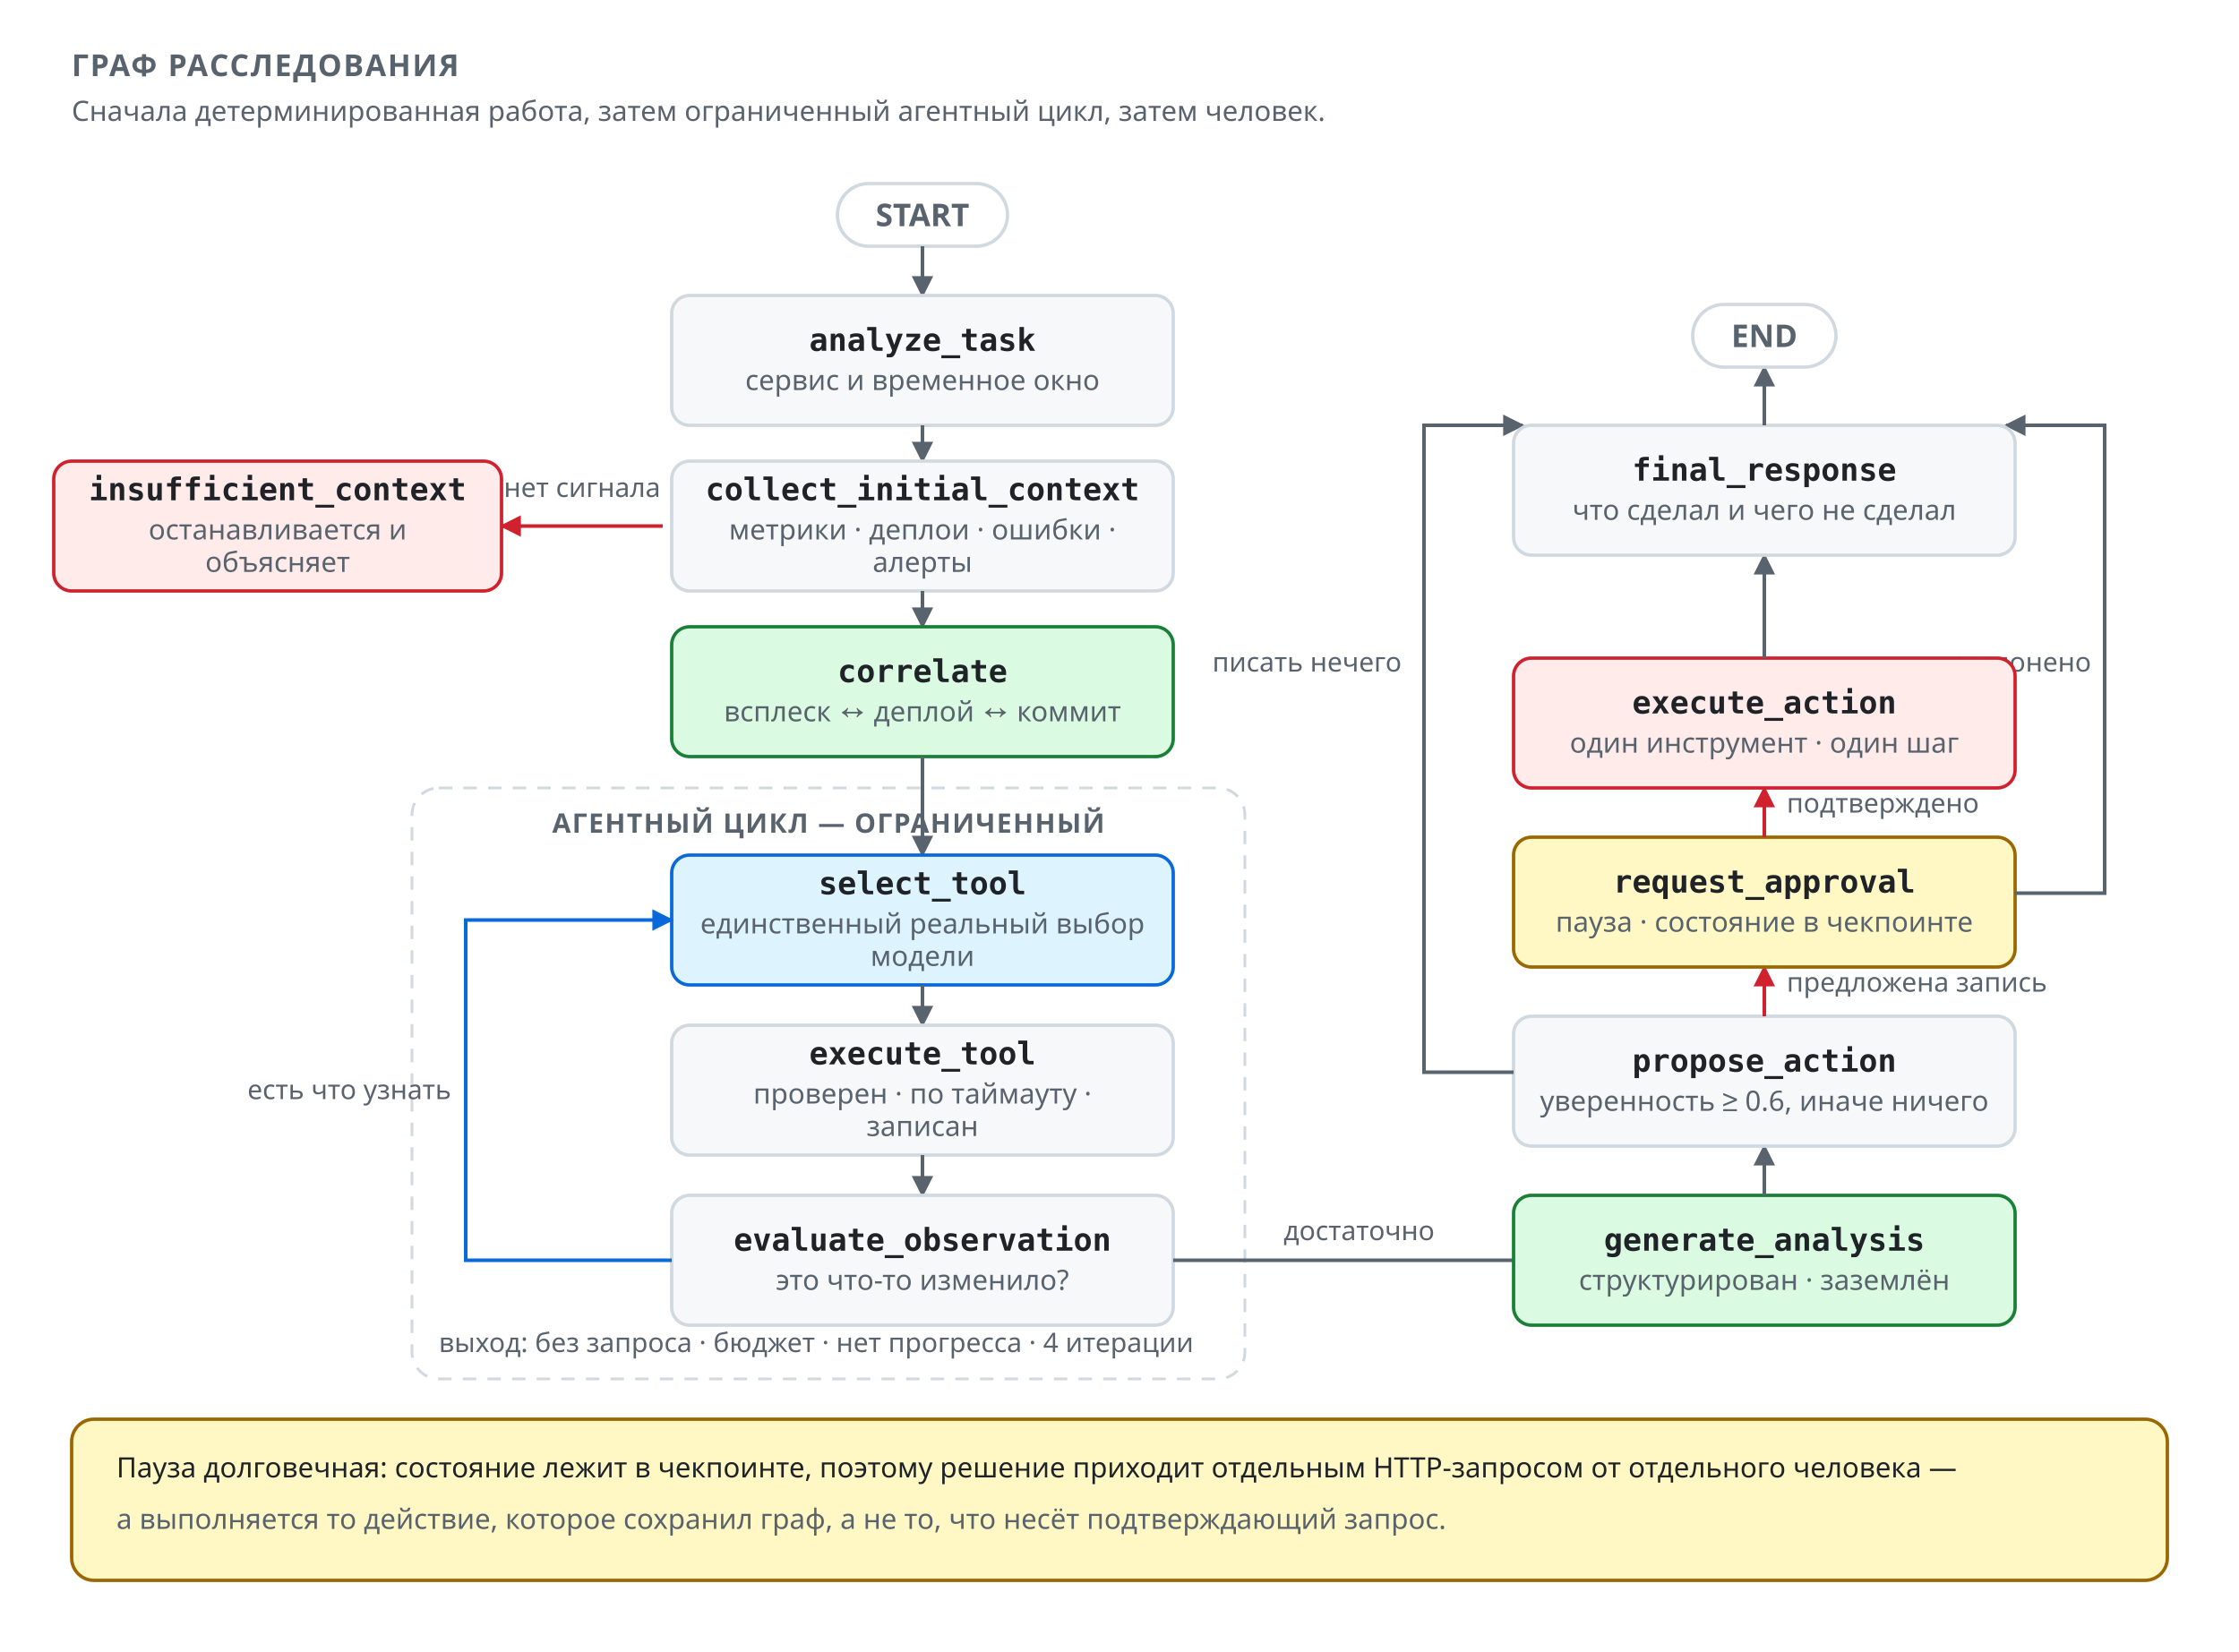
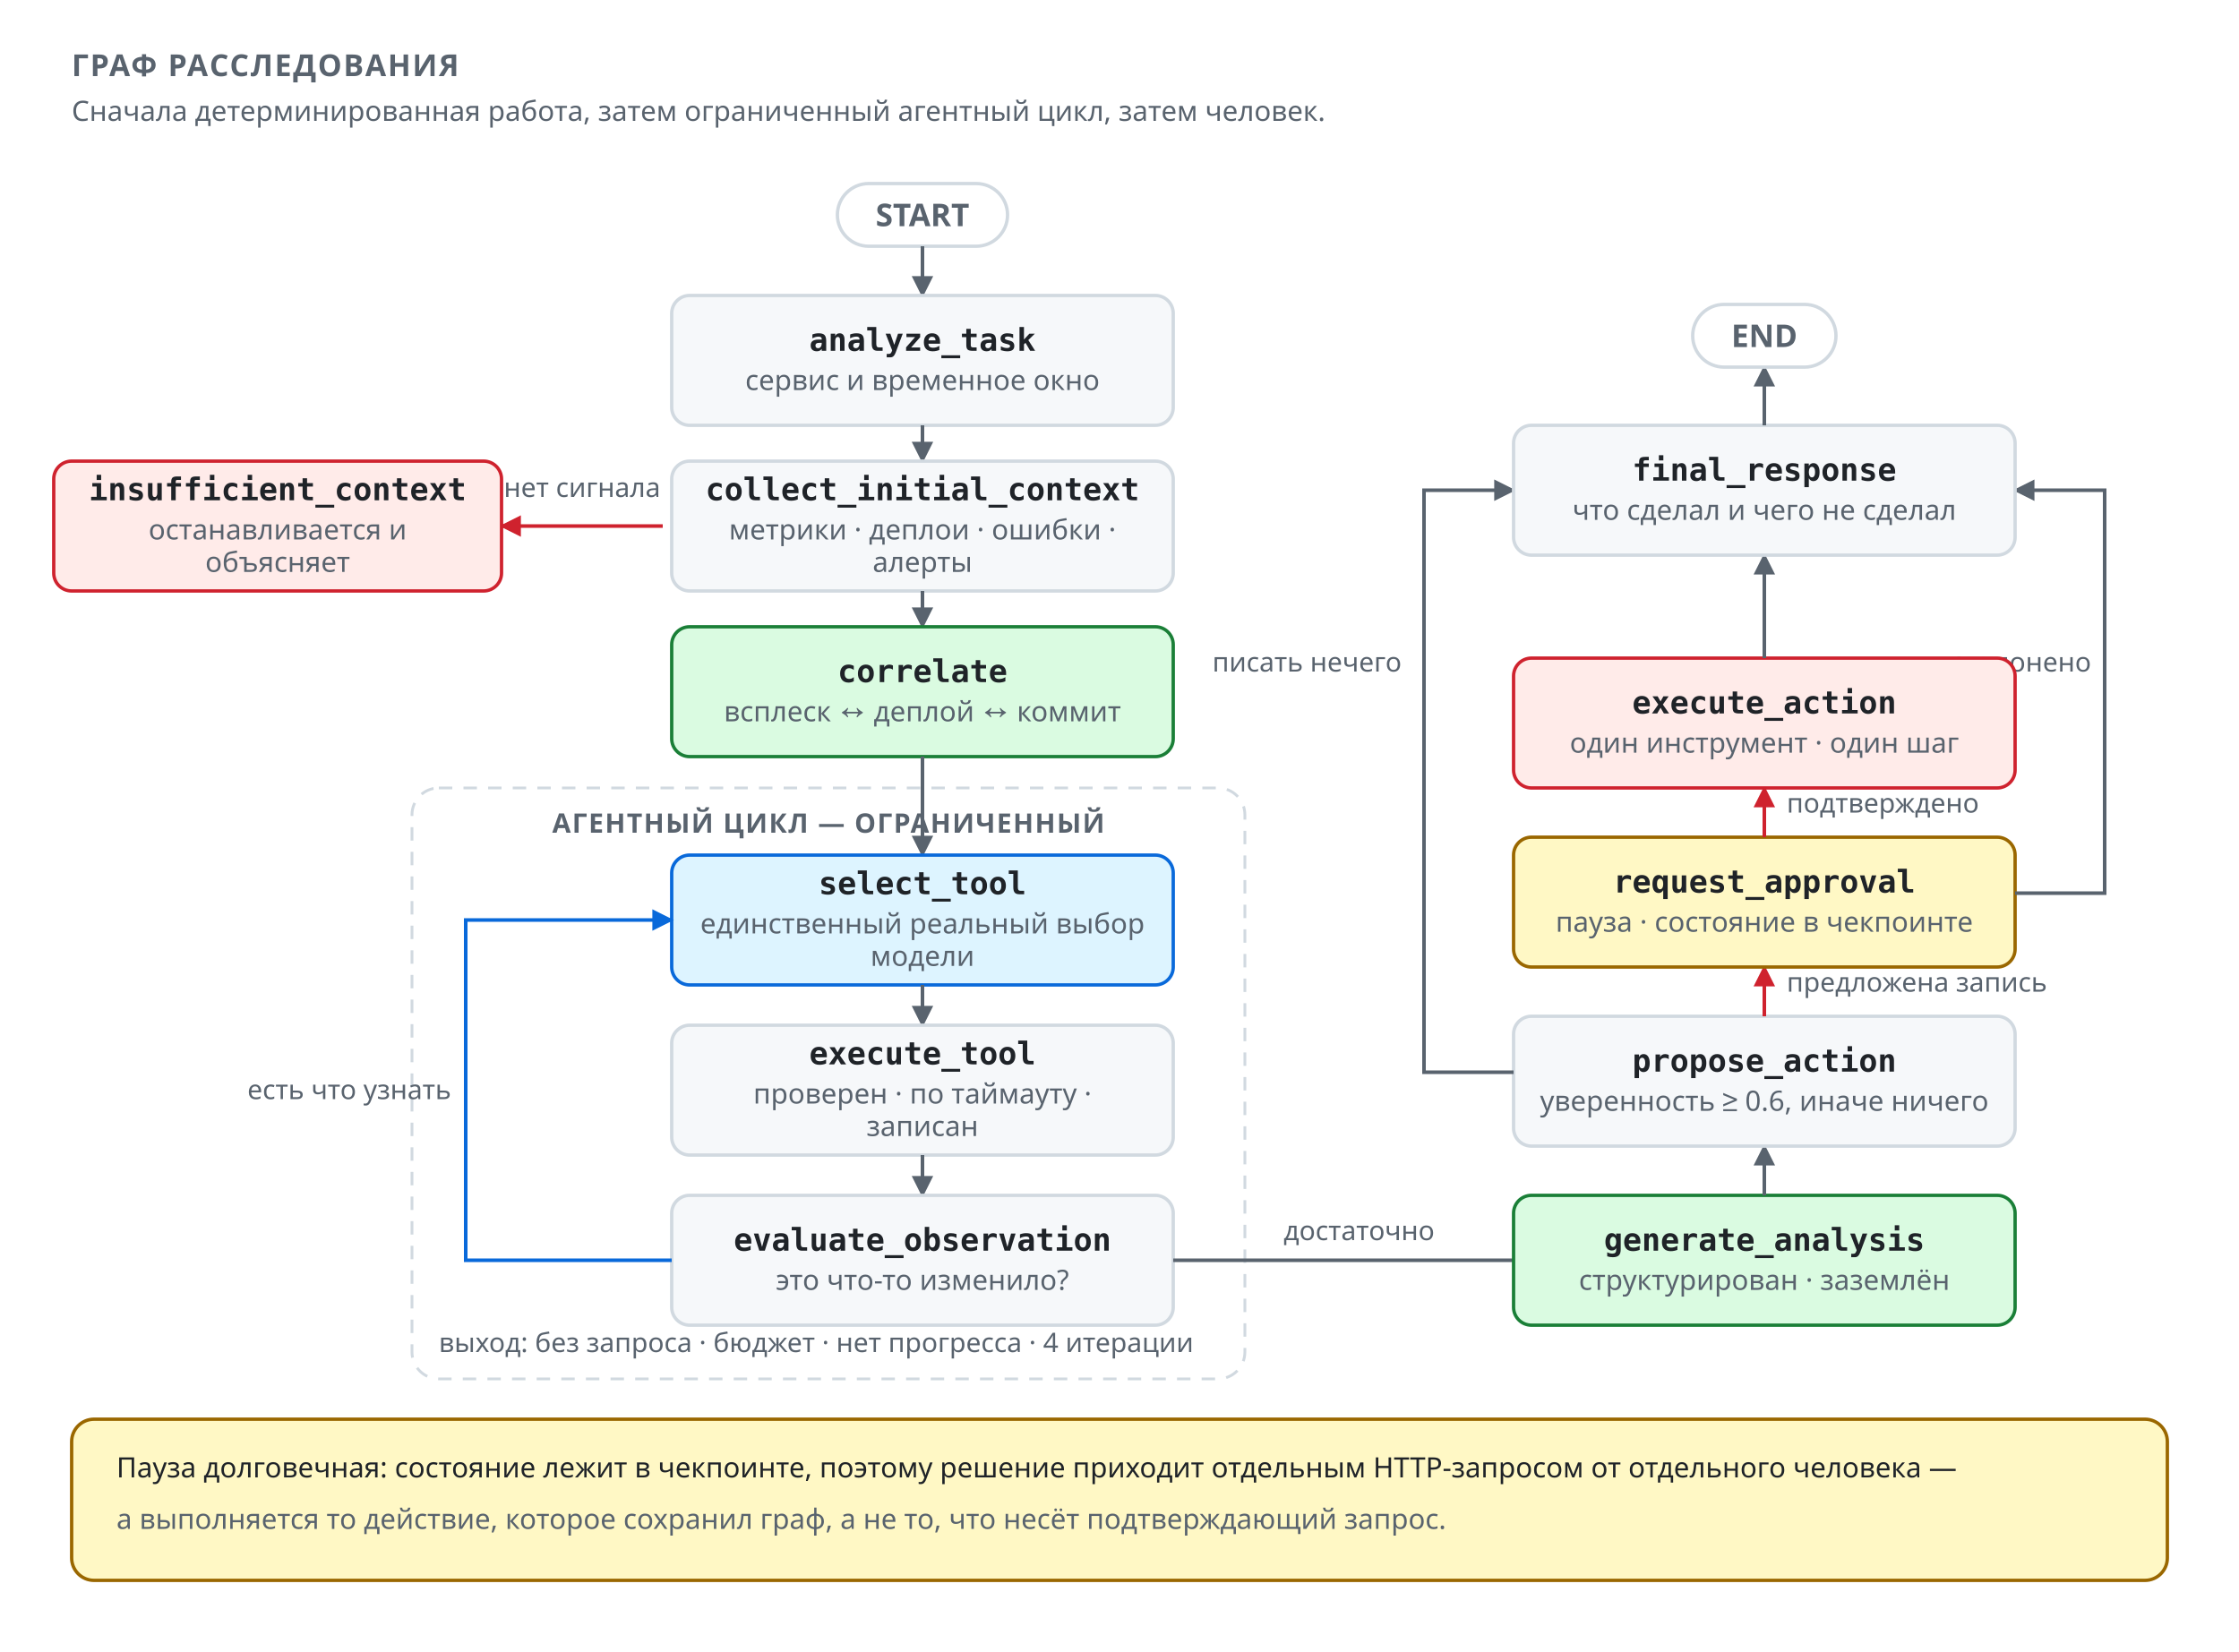
<svg xmlns="http://www.w3.org/2000/svg" viewBox="0 0 1000 738" width="1000" height="738" role="img" aria-labelledby="title desc" font-family="-apple-system, BlinkMacSystemFont, 'Segoe UI', 'Noto Sans', Helvetica, Arial, sans-serif">
  <defs>
    <marker id="arrow" viewBox="0 0 10 10" refX="9" refY="5" markerWidth="6" markerHeight="6" orient="auto-start-reverse">
      <path d="M 0 0 L 10 5 L 0 10 z" fill="#59636e" />
    </marker>
    <marker id="arrow-accent" viewBox="0 0 10 10" refX="9" refY="5" markerWidth="6" markerHeight="6" orient="auto-start-reverse">
      <path d="M 0 0 L 10 5 L 0 10 z" fill="#0969da" />
    </marker>
    <marker id="arrow-danger" viewBox="0 0 10 10" refX="9" refY="5" markerWidth="6" markerHeight="6" orient="auto-start-reverse">
      <path d="M 0 0 L 10 5 L 0 10 z" fill="#cf222e" />
    </marker>
  </defs>
  <rect width="1000" height="738" fill="#ffffff" />
  <text x="32" y="34" font-size="13.5" font-weight="700" letter-spacing="0.7" fill="#59636e">ГРАФ РАССЛЕДОВАНИЯ</text>
  <text x="32" y="54" text-anchor="start" font-size="12.5" fill="#59636e">Сначала детерминированная работа, затем ограниченный агентный цикл, затем человек.</text>
  <rect x="374.0" y="82" width="76" height="28" rx="14" fill="#ffffff" stroke="#d1d9e0" stroke-width="1.5" />
  <text x="412.0" y="101.04" text-anchor="middle" font-size="14" font-weight="600" fill="#59636e">START</text>
  <path d="M 412.0 110 L 412.0 132" fill="none" stroke="#59636e" stroke-width="1.6" marker-end="url(#arrow)" />
  <rect x="300" y="132" width="224" height="58" rx="8" fill="#f6f8fa" stroke="#d1d9e0" stroke-width="1.5" />
  <text x="412.0" y="156.73" text-anchor="middle" font-size="14" font-weight="600" fill="#1f2328" font-family="ui-monospace, SFMono-Regular, 'SF Mono', Menlo, Consolas, monospace">analyze_task</text>
  <text x="412.0" y="174.23" text-anchor="middle" font-size="12.5" fill="#59636e">сервис и временное окно</text>
  <path d="M 412.0 190 L 412.0 206" fill="none" stroke="#59636e" stroke-width="1.6" marker-end="url(#arrow)" />
  <rect x="300" y="206" width="224" height="58" rx="8" fill="#f6f8fa" stroke="#d1d9e0" stroke-width="1.5" />
  <text x="412.0" y="223.48" text-anchor="middle" font-size="14" font-weight="600" fill="#1f2328" font-family="ui-monospace, SFMono-Regular, 'SF Mono', Menlo, Consolas, monospace">collect_initial_context</text>
  <text x="412.0" y="240.98" text-anchor="middle" font-size="12.5" fill="#59636e">метрики · деплои · ошибки ·</text>
  <text x="412.0" y="255.48" text-anchor="middle" font-size="12.5" fill="#59636e">алерты</text>
  <path d="M 296 235 L 224 235" fill="none" stroke="#cf222e" stroke-width="1.6" marker-end="url(#arrow-danger)" />
  <text x="260" y="222" text-anchor="middle" font-size="12" fill="#59636e">нет сигнала</text>
  <rect x="24" y="206" width="200" height="58" rx="8" fill="#ffebe9" stroke="#cf222e" stroke-width="1.5" />
  <text x="124.0" y="223.48" text-anchor="middle" font-size="14" font-weight="600" fill="#1f2328" font-family="ui-monospace, SFMono-Regular, 'SF Mono', Menlo, Consolas, monospace">insufficient_context</text>
  <text x="124.0" y="240.98" text-anchor="middle" font-size="12.5" fill="#59636e">останавливается и</text>
  <text x="124.0" y="255.48" text-anchor="middle" font-size="12.5" fill="#59636e">объясняет</text>
  <path d="M 412.0 264 L 412.0 280" fill="none" stroke="#59636e" stroke-width="1.6" marker-end="url(#arrow)" />
  <rect x="300" y="280" width="224" height="58" rx="8" fill="#dafbe1" stroke="#1a7f37" stroke-width="1.5" />
  <text x="412.0" y="304.73" text-anchor="middle" font-size="14" font-weight="600" fill="#1f2328" font-family="ui-monospace, SFMono-Regular, 'SF Mono', Menlo, Consolas, monospace">correlate</text>
  <text x="412.0" y="322.23" text-anchor="middle" font-size="12.5" fill="#59636e">всплеск ↔ деплой ↔ коммит</text>
  <path d="M 412.0 338 L 412.0 382" fill="none" stroke="#59636e" stroke-width="1.6" marker-end="url(#arrow)" />
  <rect x="184" y="352" width="372" height="264" rx="12" fill="none" stroke="#d1d9e0" stroke-width="1.25" stroke-dasharray="6 5" />
  <text x="370.0" y="372" text-anchor="middle" font-size="12" font-weight="600" letter-spacing="0.6" fill="#59636e">АГЕНТНЫЙ ЦИКЛ — ОГРАНИЧЕННЫЙ</text>
  <rect x="300" y="382" width="224" height="58" rx="8" fill="#ddf4ff" stroke="#0969da" stroke-width="1.5" />
  <text x="412.0" y="399.48" text-anchor="middle" font-size="14" font-weight="600" fill="#1f2328" font-family="ui-monospace, SFMono-Regular, 'SF Mono', Menlo, Consolas, monospace">select_tool</text>
  <text x="412.0" y="416.98" text-anchor="middle" font-size="12.5" fill="#59636e">единственный реальный выбор</text>
  <text x="412.0" y="431.48" text-anchor="middle" font-size="12.5" fill="#59636e">модели</text>
  <path d="M 412.0 440 L 412.0 458" fill="none" stroke="#59636e" stroke-width="1.6" marker-end="url(#arrow)" />
  <rect x="300" y="458" width="224" height="58" rx="8" fill="#f6f8fa" stroke="#d1d9e0" stroke-width="1.5" />
  <text x="412.0" y="475.48" text-anchor="middle" font-size="14" font-weight="600" fill="#1f2328" font-family="ui-monospace, SFMono-Regular, 'SF Mono', Menlo, Consolas, monospace">execute_tool</text>
  <text x="412.0" y="492.98" text-anchor="middle" font-size="12.5" fill="#59636e">проверен · по таймауту ·</text>
  <text x="412.0" y="507.48" text-anchor="middle" font-size="12.5" fill="#59636e">записан</text>
  <path d="M 412.0 516 L 412.0 534" fill="none" stroke="#59636e" stroke-width="1.6" marker-end="url(#arrow)" />
  <rect x="300" y="534" width="224" height="58" rx="8" fill="#f6f8fa" stroke="#d1d9e0" stroke-width="1.5" />
  <text x="412.0" y="558.73" text-anchor="middle" font-size="14" font-weight="600" fill="#1f2328" font-family="ui-monospace, SFMono-Regular, 'SF Mono', Menlo, Consolas, monospace">evaluate_observation</text>
  <text x="412.0" y="576.23" text-anchor="middle" font-size="12.5" fill="#59636e">это что-то изменило?</text>
  <path d="M 300 563 L 208 563 L 208 411 L 300 411" fill="none" stroke="#0969da" stroke-width="1.6" marker-end="url(#arrow-accent)" />
  <text x="156.0" y="491.0" text-anchor="middle" font-size="12" fill="#59636e">есть что узнать</text>
  <text x="196" y="604" text-anchor="start" font-size="12" fill="#59636e">выход: без запроса · бюджет · нет прогресса · 4 итерации</text>
  <path d="M 524 563 L 690 563" fill="none" stroke="#59636e" stroke-width="1.6" marker-end="url(#arrow)" />
  <text x="607.0" y="554.0" text-anchor="middle" font-size="12" fill="#59636e">достаточно</text>
  <rect x="676" y="534" width="224" height="58" rx="8" fill="#dafbe1" stroke="#1a7f37" stroke-width="1.5" />
  <text x="788.0" y="558.73" text-anchor="middle" font-size="14" font-weight="600" fill="#1f2328" font-family="ui-monospace, SFMono-Regular, 'SF Mono', Menlo, Consolas, monospace">generate_analysis</text>
  <text x="788.0" y="576.23" text-anchor="middle" font-size="12.5" fill="#59636e">структурирован · заземлён</text>
  <path d="M 788.0 534 L 788.0 512" fill="none" stroke="#59636e" stroke-width="1.6" marker-end="url(#arrow)" />
  <rect x="676" y="454" width="224" height="58" rx="8" fill="#f6f8fa" stroke="#d1d9e0" stroke-width="1.5" />
  <text x="788.0" y="478.73" text-anchor="middle" font-size="14" font-weight="600" fill="#1f2328" font-family="ui-monospace, SFMono-Regular, 'SF Mono', Menlo, Consolas, monospace">propose_action</text>
  <text x="788.0" y="496.23" text-anchor="middle" font-size="12.5" fill="#59636e">уверенность ≥ 0.6, иначе ничего</text>
  <path d="M 788.0 454 L 788.0 432" fill="none" stroke="#cf222e" stroke-width="1.6" marker-end="url(#arrow-danger)" />
  <text x="798.0" y="443" text-anchor="start" font-size="12" fill="#59636e">предложена запись</text>
-   <path d="M 676 479 L 636 479 L 636 190 L 680 190" fill="none" stroke="#59636e" stroke-width="1.6" marker-end="url(#arrow)" />
+   <path d="M 676 479 L 636 479 L 636 219 L 676 219" fill="none" stroke="#59636e" stroke-width="1.6" marker-end="url(#arrow)" />
  <text x="626" y="300" text-anchor="end" font-size="12" fill="#59636e">писать нечего</text>
  <rect x="676" y="374" width="224" height="58" rx="8" fill="#fff8c5" stroke="#9a6700" stroke-width="1.5" />
  <text x="788.0" y="398.73" text-anchor="middle" font-size="14" font-weight="600" fill="#1f2328" font-family="ui-monospace, SFMono-Regular, 'SF Mono', Menlo, Consolas, monospace">request_approval</text>
  <text x="788.0" y="416.23" text-anchor="middle" font-size="12.5" fill="#59636e">пауза · состояние в чекпоинте</text>
  <path d="M 788.0 374 L 788.0 352" fill="none" stroke="#cf222e" stroke-width="1.6" marker-end="url(#arrow-danger)" />
  <text x="798.0" y="363" text-anchor="start" font-size="12" fill="#59636e">подтверждено</text>
-   <path d="M 900 399 L 940 399 L 940 190 L 896 190" fill="none" stroke="#59636e" stroke-width="1.6" marker-end="url(#arrow)" />
+   <path d="M 900 399 L 940 399 L 940 219 L 900 219" fill="none" stroke="#59636e" stroke-width="1.6" marker-end="url(#arrow)" />
  <text x="934" y="300" text-anchor="end" font-size="12" fill="#59636e">отклонено</text>
  <rect x="676" y="294" width="224" height="58" rx="8" fill="#ffebe9" stroke="#cf222e" stroke-width="1.5" />
  <text x="788.0" y="318.73" text-anchor="middle" font-size="14" font-weight="600" fill="#1f2328" font-family="ui-monospace, SFMono-Regular, 'SF Mono', Menlo, Consolas, monospace">execute_action</text>
  <text x="788.0" y="336.23" text-anchor="middle" font-size="12.5" fill="#59636e">один инструмент · один шаг</text>
  <path d="M 788.0 294 L 788.0 248" fill="none" stroke="#59636e" stroke-width="1.6" marker-end="url(#arrow)" />
  <rect x="676" y="190" width="224" height="58" rx="8" fill="#f6f8fa" stroke="#d1d9e0" stroke-width="1.5" />
  <text x="788.0" y="214.73" text-anchor="middle" font-size="14" font-weight="600" fill="#1f2328" font-family="ui-monospace, SFMono-Regular, 'SF Mono', Menlo, Consolas, monospace">final_response</text>
  <text x="788.0" y="232.23" text-anchor="middle" font-size="12.5" fill="#59636e">что сделал и чего не сделал</text>
  <path d="M 788.0 190 L 788.0 164" fill="none" stroke="#59636e" stroke-width="1.6" marker-end="url(#arrow)" />
  <rect x="756.0" y="136" width="64" height="28" rx="14" fill="#ffffff" stroke="#d1d9e0" stroke-width="1.5" />
  <text x="788.0" y="155.04" text-anchor="middle" font-size="14" font-weight="600" fill="#59636e">END</text>
  <rect x="32" y="634" width="936" height="72" rx="10" fill="#fff8c5" stroke="#9a6700" stroke-width="1.5" />
  <text x="500.0" y="675.04" text-anchor="middle" font-size="14" font-weight="600" fill="#1f2328" />
  <text x="52" y="660" text-anchor="start" font-size="12.5" fill="#1f2328">Пауза долговечная: состояние лежит в чекпоинте, поэтому решение приходит отдельным HTTP-запросом от отдельного человека —</text>
  <text x="52" y="683" text-anchor="start" font-size="12.5" fill="#59636e">а выполняется то действие, которое сохранил граф, а не то, что несёт подтверждающий запрос.</text>
</svg>
